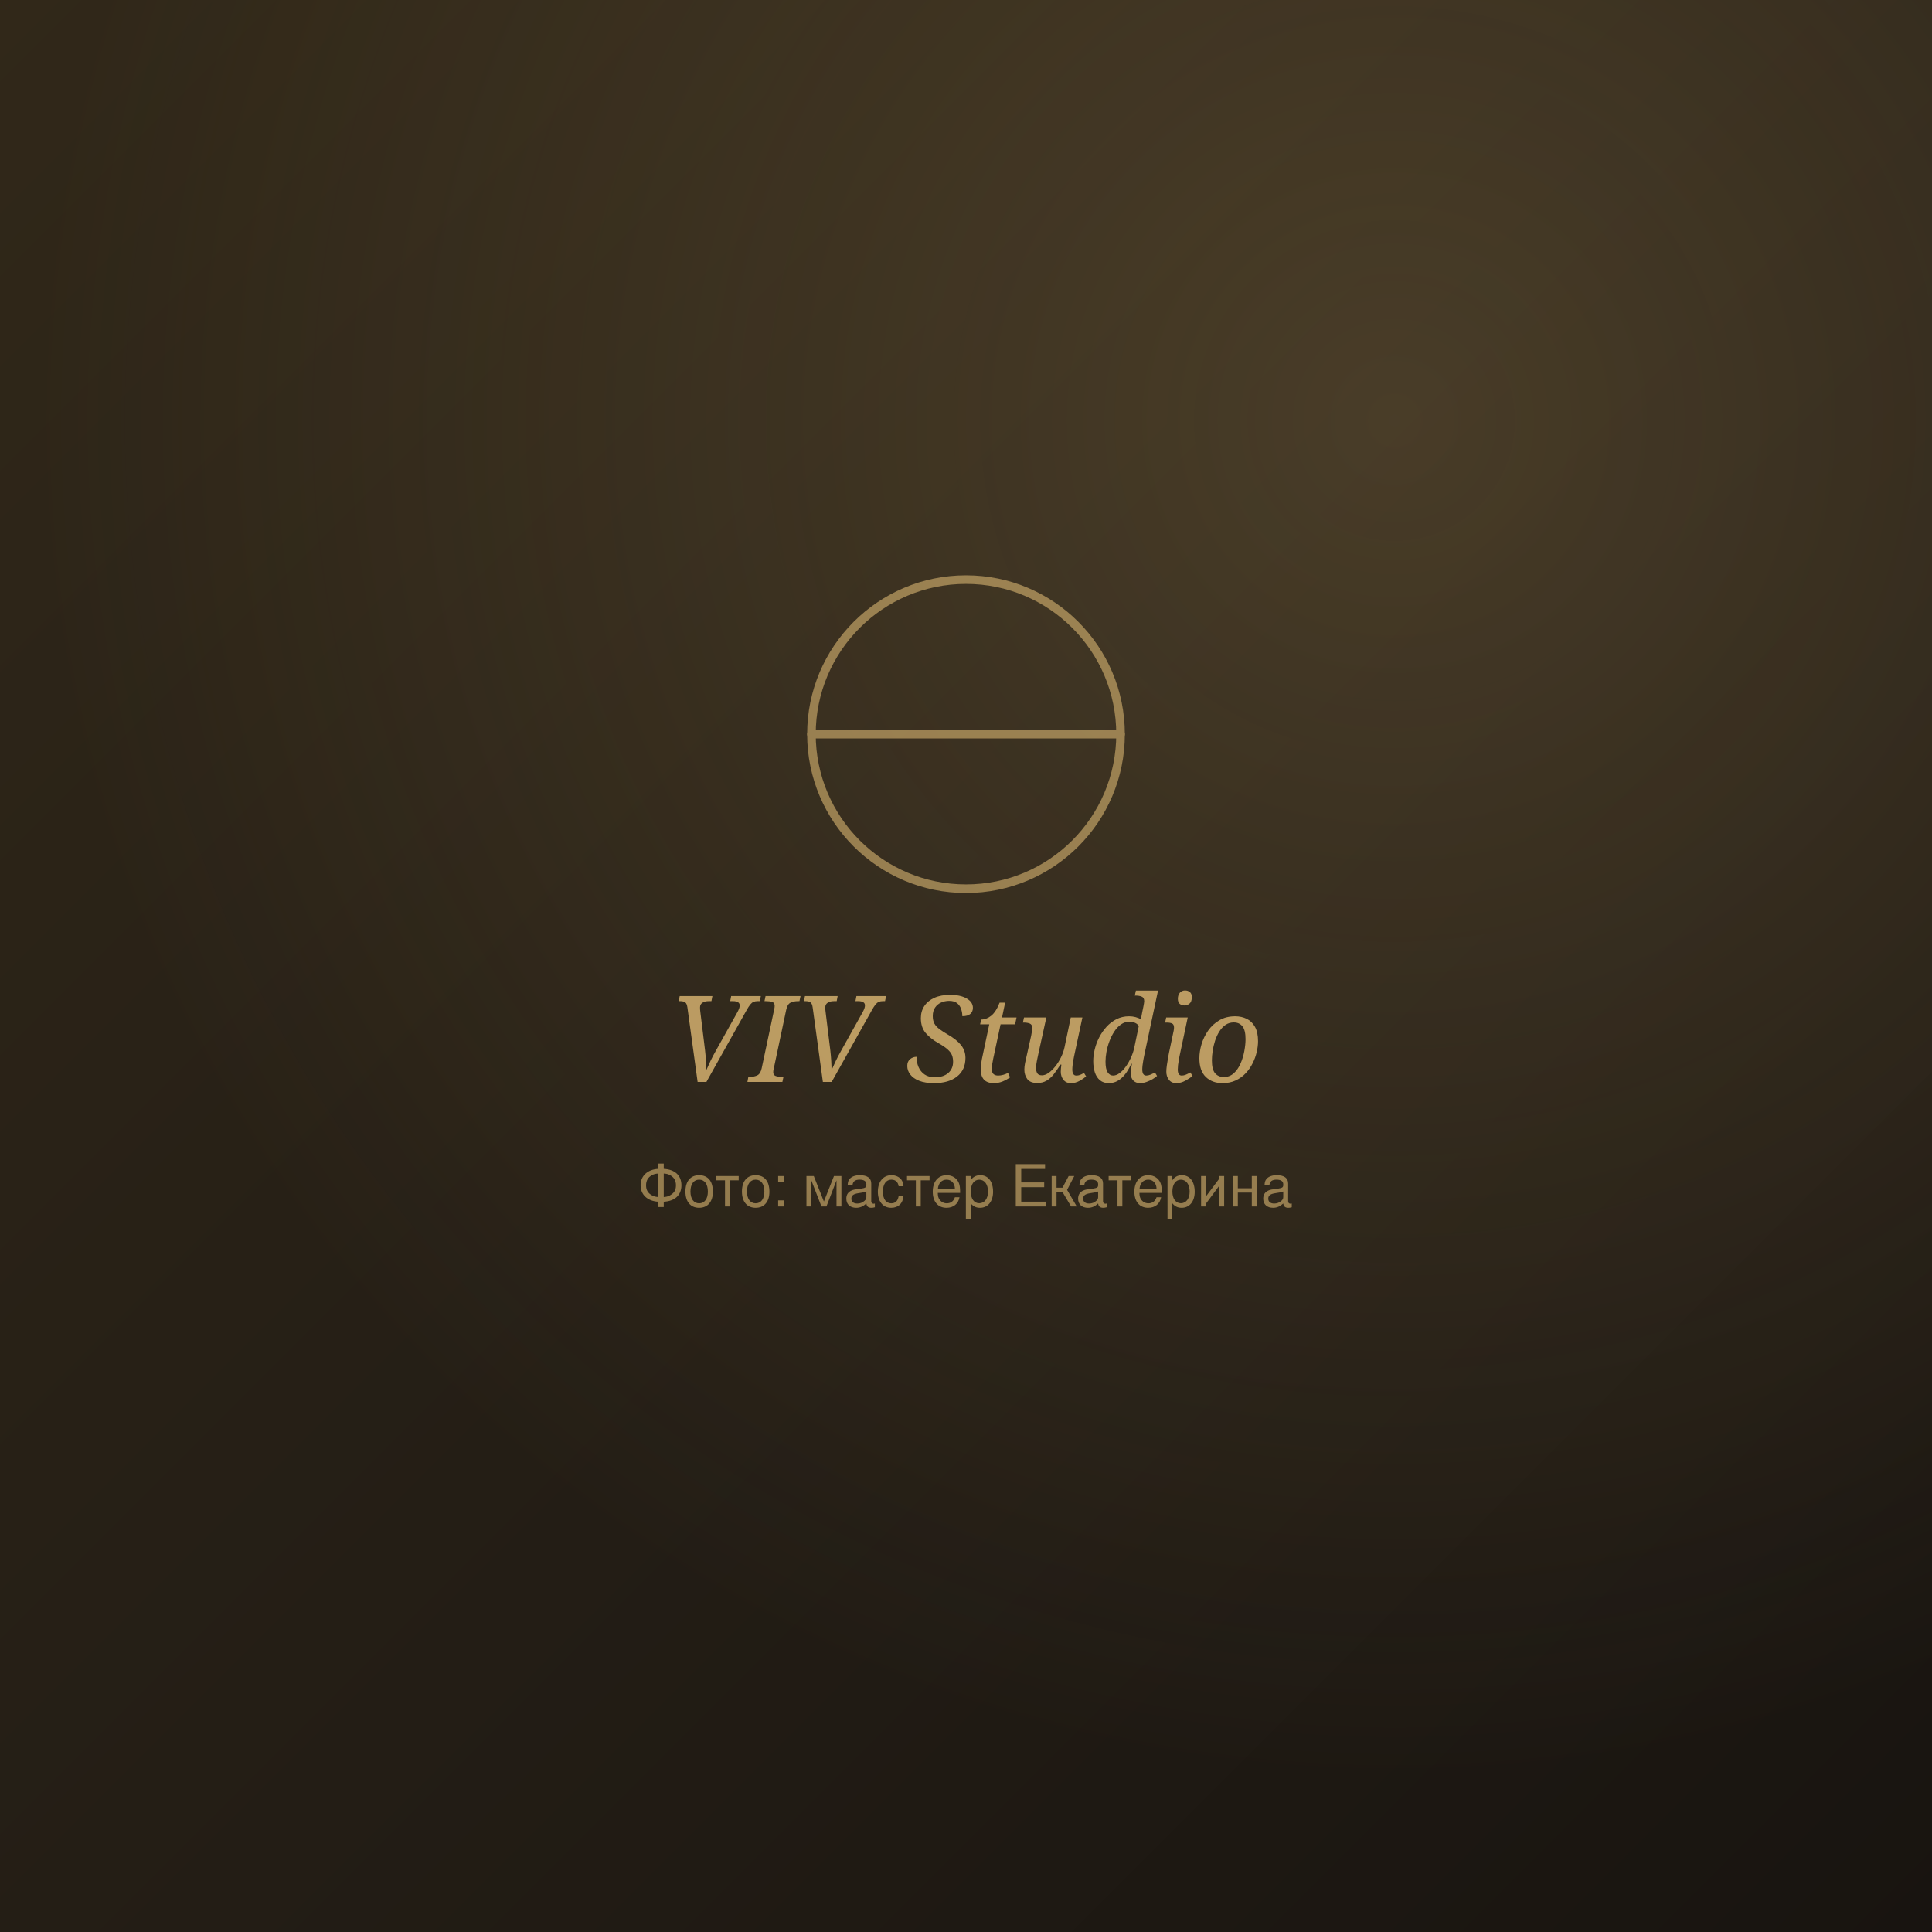
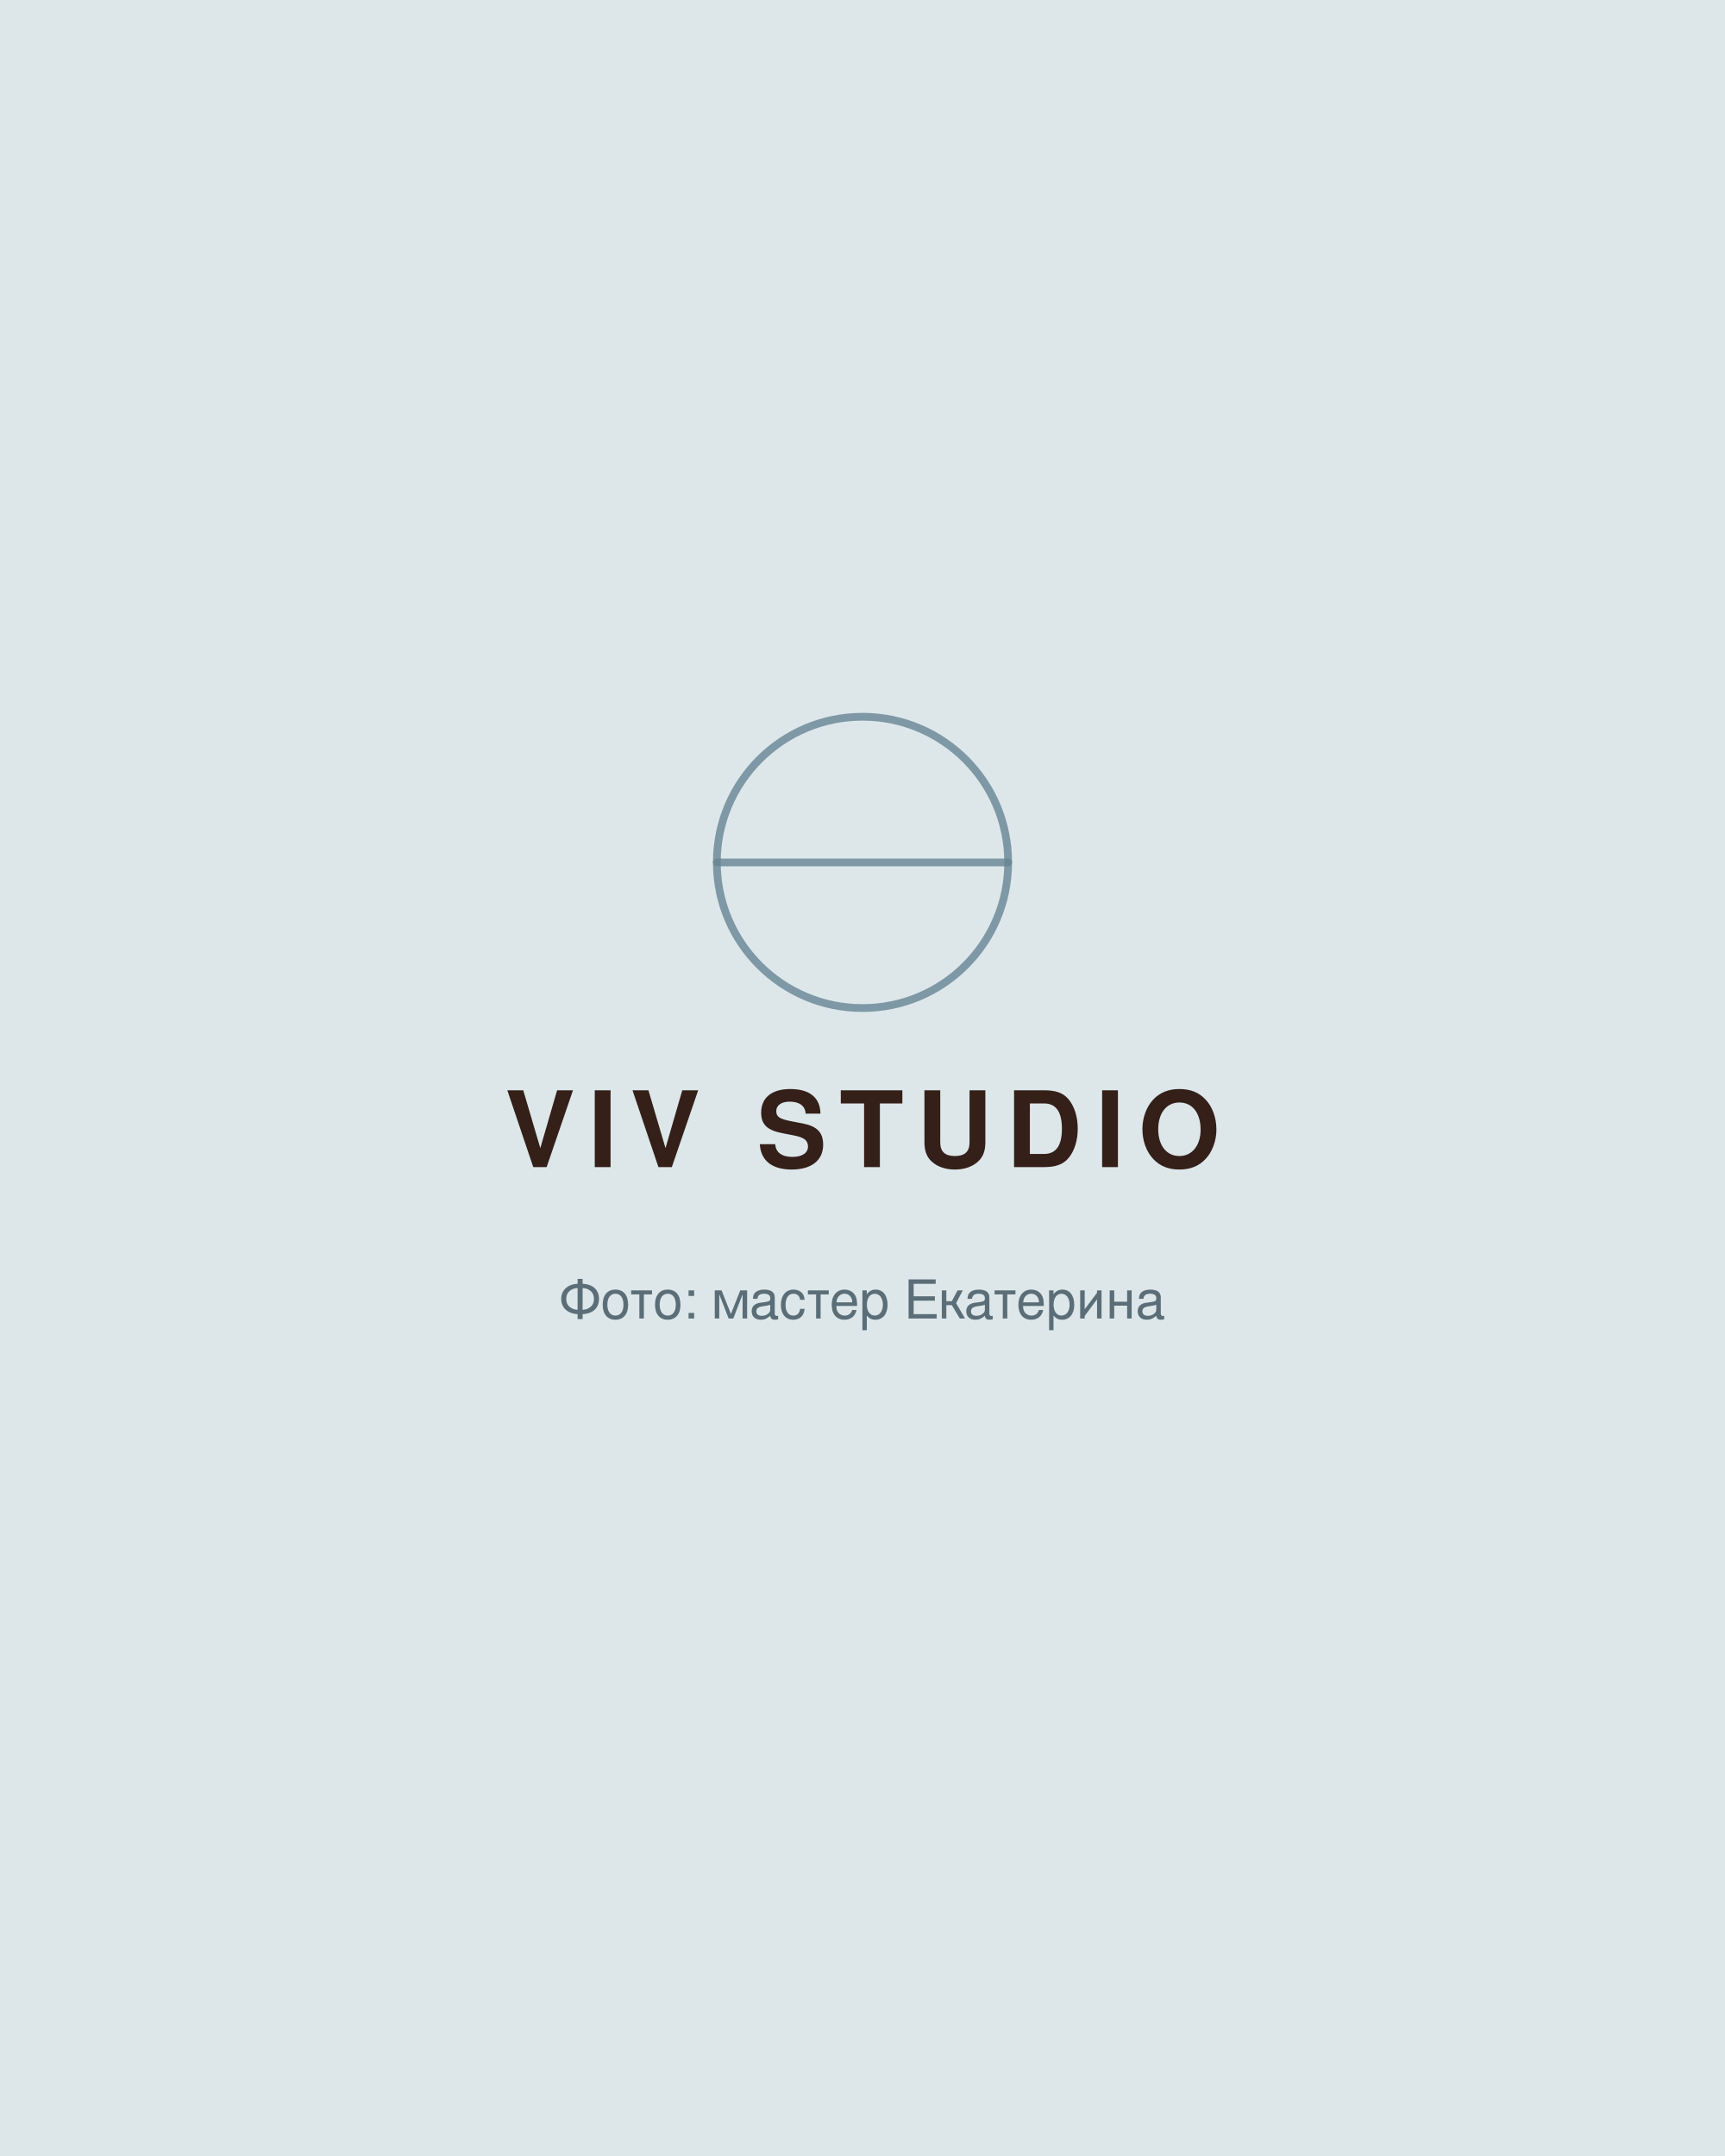
- <svg xmlns="http://www.w3.org/2000/svg" viewBox="0 0 900 900" width="900" height="900" role="img">
-   <defs>
-     <linearGradient id="g" x1="0" y1="0" x2="1" y2="1">
-       <stop offset="0" stop-color="#312819" />
-       <stop offset=".55" stop-color="#231D15" />
-       <stop offset="1" stop-color="#181410" />
-     </linearGradient>
-     <radialGradient id="s" cx=".72" cy=".22" r=".7">
-       <stop offset="0" stop-color="#D9B571" stop-opacity=".2" />
-       <stop offset="1" stop-color="#D9B571" stop-opacity="0" />
-     </radialGradient>
-   </defs>
-   <rect width="900" height="900" fill="url(#g)" />
-   <rect width="900" height="900" fill="url(#s)" />
-   <g opacity=".6" fill="none" stroke="#D9B571" stroke-width="4.0">
-     <circle cx="450.0" cy="342" r="72" />
-     <path d="M378 342 l144 0" stroke-linecap="round" />
+ <svg xmlns="http://www.w3.org/2000/svg" viewBox="0 0 900 1125" width="900" height="1125" role="img">
+   <rect width="900" height="1125" fill="#DDE7EA" />
+   <g fill="none" stroke="#688593" stroke-width="4.05" stroke-opacity=".8">
+     <circle cx="450" cy="450" r="76" />
+     <path d="M374 450 L526 450" stroke-linecap="round" />
  </g>
-   <text x="50%" y="504" text-anchor="middle" font-family="Georgia,serif" font-style="italic" font-size="56" fill="#D9B571" opacity=".82">VIV Studio</text>
-   <text x="50%" y="562" text-anchor="middle" font-family="Helvetica,Arial,sans-serif" font-size="27" fill="#D9B571" opacity=".6">Фото: мастер Екатерина</text>
+   <text x="50%" y="609" text-anchor="middle" font-family="Helvetica,Arial,sans-serif" font-weight="bold" font-size="55" letter-spacing="7" fill="#342019">VIV STUDIO</text>
+   <text x="50%" y="688" text-anchor="middle" font-family="Helvetica,Arial,sans-serif" font-size="28" fill="#5B6E77">Фото: мастер Екатерина</text>
</svg>
